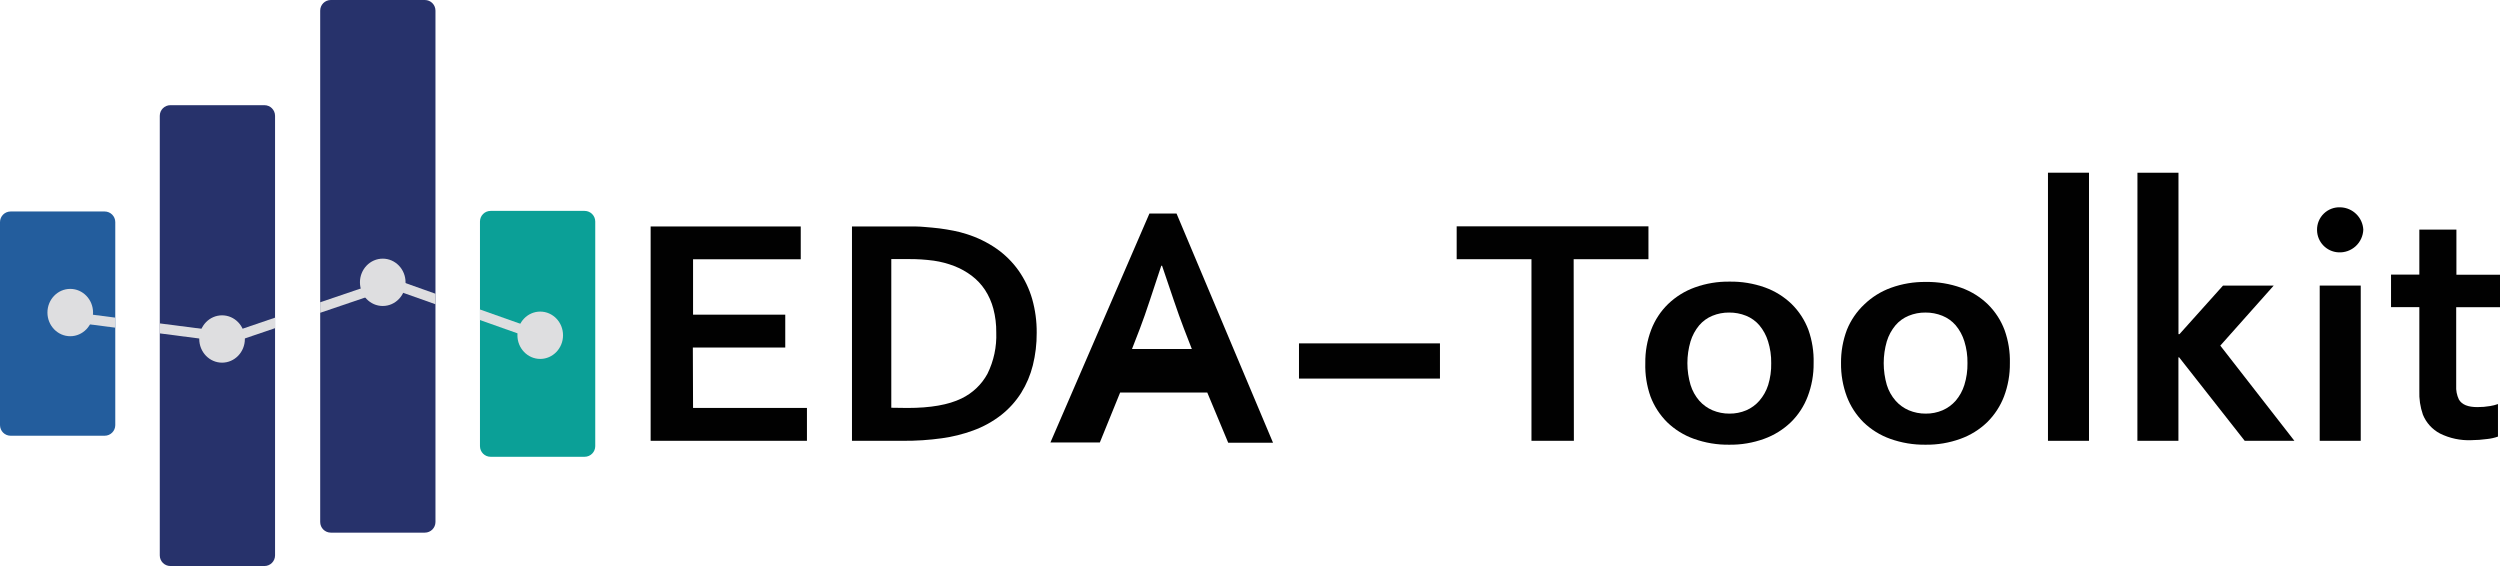
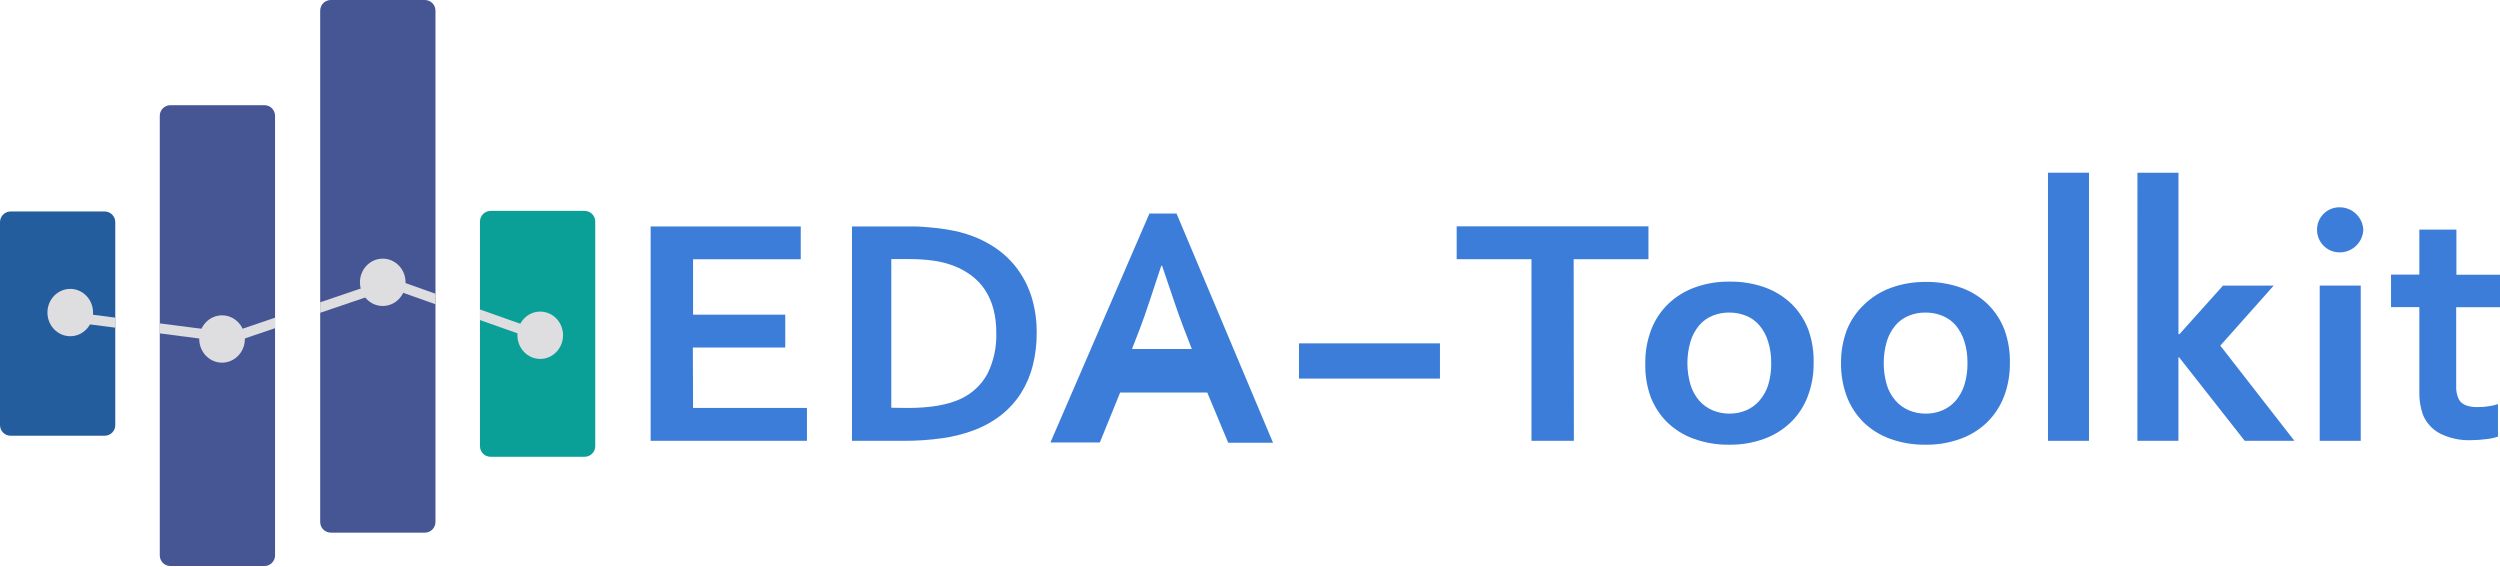
<svg xmlns="http://www.w3.org/2000/svg" id="Layer_1" data-name="Layer 1" viewBox="0 0 468 105.96">
  <defs>
-     <style>.cls-1{fill:#010101;}.cls-2{fill:#235d9d;}.cls-3{fill:#0ba097;}.cls-4{fill:#27326b;}.cls-5{fill:#dedee0;}</style>
+     <style>.cls-1{fill:#3b7dd8;}.cls-2{fill:#235d9d;}.cls-3{fill:#0ba097;}.cls-4{fill:#465695;}.cls-5{fill:#dedee0;}</style>
  </defs>
-   <path d="M608.41,258a4.41,4.41,0,0,1-4.66,4.26,4.22,4.22,0,0,1-4-4.17,4.18,4.18,0,0,1,4.41-4.26A4.42,4.42,0,0,1,608.41,258Z" transform="translate(-166 -215.02)" />
+   <path fill="#3b7dd8" d="M608.41,258a4.41,4.41,0,0,1-4.66,4.26,4.22,4.22,0,0,1-4-4.17,4.18,4.18,0,0,1,4.41-4.26A4.42,4.42,0,0,1,608.41,258Z" transform="translate(-166 -215.02)" />
  <path class="cls-1" d="M295.74,291.39h21.32v6.15H287.8V257.41h28.1v6.15H295.74v10.37H313v6.15h-17.3Z" transform="translate(-166 -215.02)" />
  <path class="cls-1" d="M325.49,297.54V257.41h10.63c.95,0,1.9,0,2.87.09s1.92.15,2.84.27,1.82.27,2.68.44a19.43,19.43,0,0,1,2.37.61,20.55,20.55,0,0,1,5.68,2.76,17,17,0,0,1,4.13,4.11,17.84,17.84,0,0,1,2.53,5.29,22.5,22.5,0,0,1,.85,6.34,24.65,24.65,0,0,1-.72,6.08,17.94,17.94,0,0,1-2.19,5.17,16.47,16.47,0,0,1-3.71,4.12,19.19,19.19,0,0,1-5.31,2.93,28.1,28.1,0,0,1-5.8,1.44,50.12,50.12,0,0,1-7.3.48Zm10.39-6.15q6.47,0,10.1-1.77a10.9,10.9,0,0,0,4.87-4.62,16.09,16.09,0,0,0,1.65-7.74,16.75,16.75,0,0,0-.54-4.43,12.18,12.18,0,0,0-1.56-3.53,10.79,10.79,0,0,0-2.48-2.65,13.61,13.61,0,0,0-3.29-1.83,17.49,17.49,0,0,0-3.82-1,33.56,33.56,0,0,0-4.72-.3h-3.24v27.83Z" transform="translate(-166 -215.02)" />
  <path class="cls-1" d="M392,288.5H375.69l-3.8,9.35h-9.25L381.17,255h5.08l18.06,42.9h-8.39Zm-8.61-23.73c-1.51,4.49-2.83,8.74-4,11.76l-1.48,3.82h11.2l-1.48-3.82c-1.17-3-2.56-7.3-4.09-11.76Z" transform="translate(-166 -215.02)" />
  <path class="cls-1" d="M409.17,279.3h26.39v6.59H409.17Z" transform="translate(-166 -215.02)" />
  <path class="cls-1" d="M460.63,297.54h-7.94v-34h-14v-6.15h35.9v6.15h-14Z" transform="translate(-166 -215.02)" />
  <path class="cls-1" d="M505.51,283a16.9,16.9,0,0,1-1.11,6.24,13.38,13.38,0,0,1-3.16,4.83,14.11,14.11,0,0,1-5,3.1,18.37,18.37,0,0,1-6.51,1.1,18.89,18.89,0,0,1-6.63-1.1,13.93,13.93,0,0,1-5-3.1,13.58,13.58,0,0,1-3.13-4.83A17.32,17.32,0,0,1,474,283a16.9,16.9,0,0,1,1.1-6.24,13.34,13.34,0,0,1,3.16-4.82,14.13,14.13,0,0,1,5-3.11,18.41,18.41,0,0,1,6.51-1.09,18.86,18.86,0,0,1,6.63,1.09,14,14,0,0,1,5,3.11,13.4,13.4,0,0,1,3.13,4.82A17.32,17.32,0,0,1,505.51,283Zm-7.94,0a13,13,0,0,0-.59-4.08,8.64,8.64,0,0,0-1.62-3,6.41,6.41,0,0,0-2.49-1.79,8.26,8.26,0,0,0-3.18-.6,8,8,0,0,0-3.12.6,6.45,6.45,0,0,0-2.48,1.79,8.64,8.64,0,0,0-1.62,3,14.4,14.4,0,0,0,0,8.16,8.22,8.22,0,0,0,1.63,2.95,7,7,0,0,0,2.5,1.8,8,8,0,0,0,3.16.62,7.86,7.86,0,0,0,3.14-.62,6.82,6.82,0,0,0,2.46-1.8A8.36,8.36,0,0,0,497,287.1,13,13,0,0,0,497.57,283Z" transform="translate(-166 -215.02)" />
  <path class="cls-1" d="M542.25,283a17.11,17.11,0,0,1-1.1,6.24,13.65,13.65,0,0,1-3.16,4.83,14.06,14.06,0,0,1-5,3.1,18.37,18.37,0,0,1-6.51,1.1,18.89,18.89,0,0,1-6.63-1.1,13.93,13.93,0,0,1-5-3.1,13.58,13.58,0,0,1-3.13-4.83,17.32,17.32,0,0,1-1.08-6.24,17.11,17.11,0,0,1,1.1-6.24A13.47,13.47,0,0,1,515,272a14.13,14.13,0,0,1,5-3.11,18.47,18.47,0,0,1,6.52-1.09,18.8,18.8,0,0,1,6.62,1.09,13.91,13.91,0,0,1,5,3.11,13.38,13.38,0,0,1,3.12,4.82A17.11,17.11,0,0,1,542.25,283Zm-7.94,0a13,13,0,0,0-.58-4.08,8.64,8.64,0,0,0-1.62-3,6.52,6.52,0,0,0-2.5-1.79,8.25,8.25,0,0,0-3.17-.6,8,8,0,0,0-3.13.6,6.45,6.45,0,0,0-2.48,1.79,8.64,8.64,0,0,0-1.62,3,14.64,14.64,0,0,0,0,8.16,8.08,8.08,0,0,0,1.64,2.95,6.92,6.92,0,0,0,2.49,1.8,8,8,0,0,0,3.16.62,7.82,7.82,0,0,0,3.14-.62,6.94,6.94,0,0,0,2.47-1.8,8.36,8.36,0,0,0,1.62-2.95A13,13,0,0,0,534.31,283Z" transform="translate(-166 -215.02)" />
  <path class="cls-1" d="M549.38,297.54V247.35h7.68v50.19Z" transform="translate(-166 -215.02)" />
  <path class="cls-1" d="M566.13,247.35h7.68v30.22H574l8.15-9.09h9.49l-10,11.24,13.87,17.82h-9.3l-12.28-15.63h-.13v15.63h-7.68Z" transform="translate(-166 -215.02)" />
  <path class="cls-1" d="M600.25,268.48h7.68v29.06h-7.68Z" transform="translate(-166 -215.02)" />
  <path class="cls-1" d="M633.62,296.75a8.62,8.62,0,0,1-2,.45,23.75,23.75,0,0,1-3,.22,12.07,12.07,0,0,1-5.84-1.24,6.93,6.93,0,0,1-3.21-3.53,12.2,12.2,0,0,1-.67-4.49V272.51h-5.3v-6.08h5.3V258h6.94v8.45H634v6.08h-8.2v14.68a5.27,5.27,0,0,0,.5,2.59c.58,1,1.75,1.43,3.48,1.43a13.69,13.69,0,0,0,2.39-.2,8.53,8.53,0,0,0,1.45-.37Z" transform="translate(-166 -215.02)" />
  <rect class="cls-2" y="39.59" width="21.58" height="41.98" rx="1.99" />
  <rect class="cls-3" x="89.85" y="39.48" width="21.58" height="46.03" rx="1.99" />
  <rect class="cls-4" x="29.91" y="19.69" width="21.58" height="86.27" rx="1.99" />
  <rect class="cls-4" x="59.94" width="21.58" height="99.71" rx="1.99" />
  <polygon class="cls-5" points="29.91 60.54 29.91 62.41 39.83 63.7 40.15 61.86 29.91 60.54" />
  <polygon class="cls-5" points="21.58 59.46 15.38 58.66 15.06 60.5 21.58 61.34 21.58 59.46" />
  <polygon class="cls-5" points="59.93 58.56 69.73 55.23 69.2 53.44 59.93 56.59 59.93 58.56" />
  <polygon class="cls-5" points="51.5 59.46 41.47 62.88 42 64.66 51.5 61.43 51.5 59.46" />
  <polygon class="cls-5" points="81.53 54.99 74.24 52.4 73.54 54.13 81.53 56.96 81.53 54.99" />
  <polygon class="cls-5" points="89.84 57.93 89.84 59.91 97.89 62.76 98.59 61.03 89.84 57.93" />
  <ellipse class="cls-5" cx="41.57" cy="63.46" rx="4.27" ry="4.43" />
  <ellipse class="cls-5" cx="13.15" cy="58.51" rx="4.27" ry="4.43" />
  <ellipse class="cls-5" cx="71.65" cy="52.85" rx="4.27" ry="4.43" />
  <ellipse class="cls-5" cx="101.13" cy="62.76" rx="4.27" ry="4.43" />
</svg>
